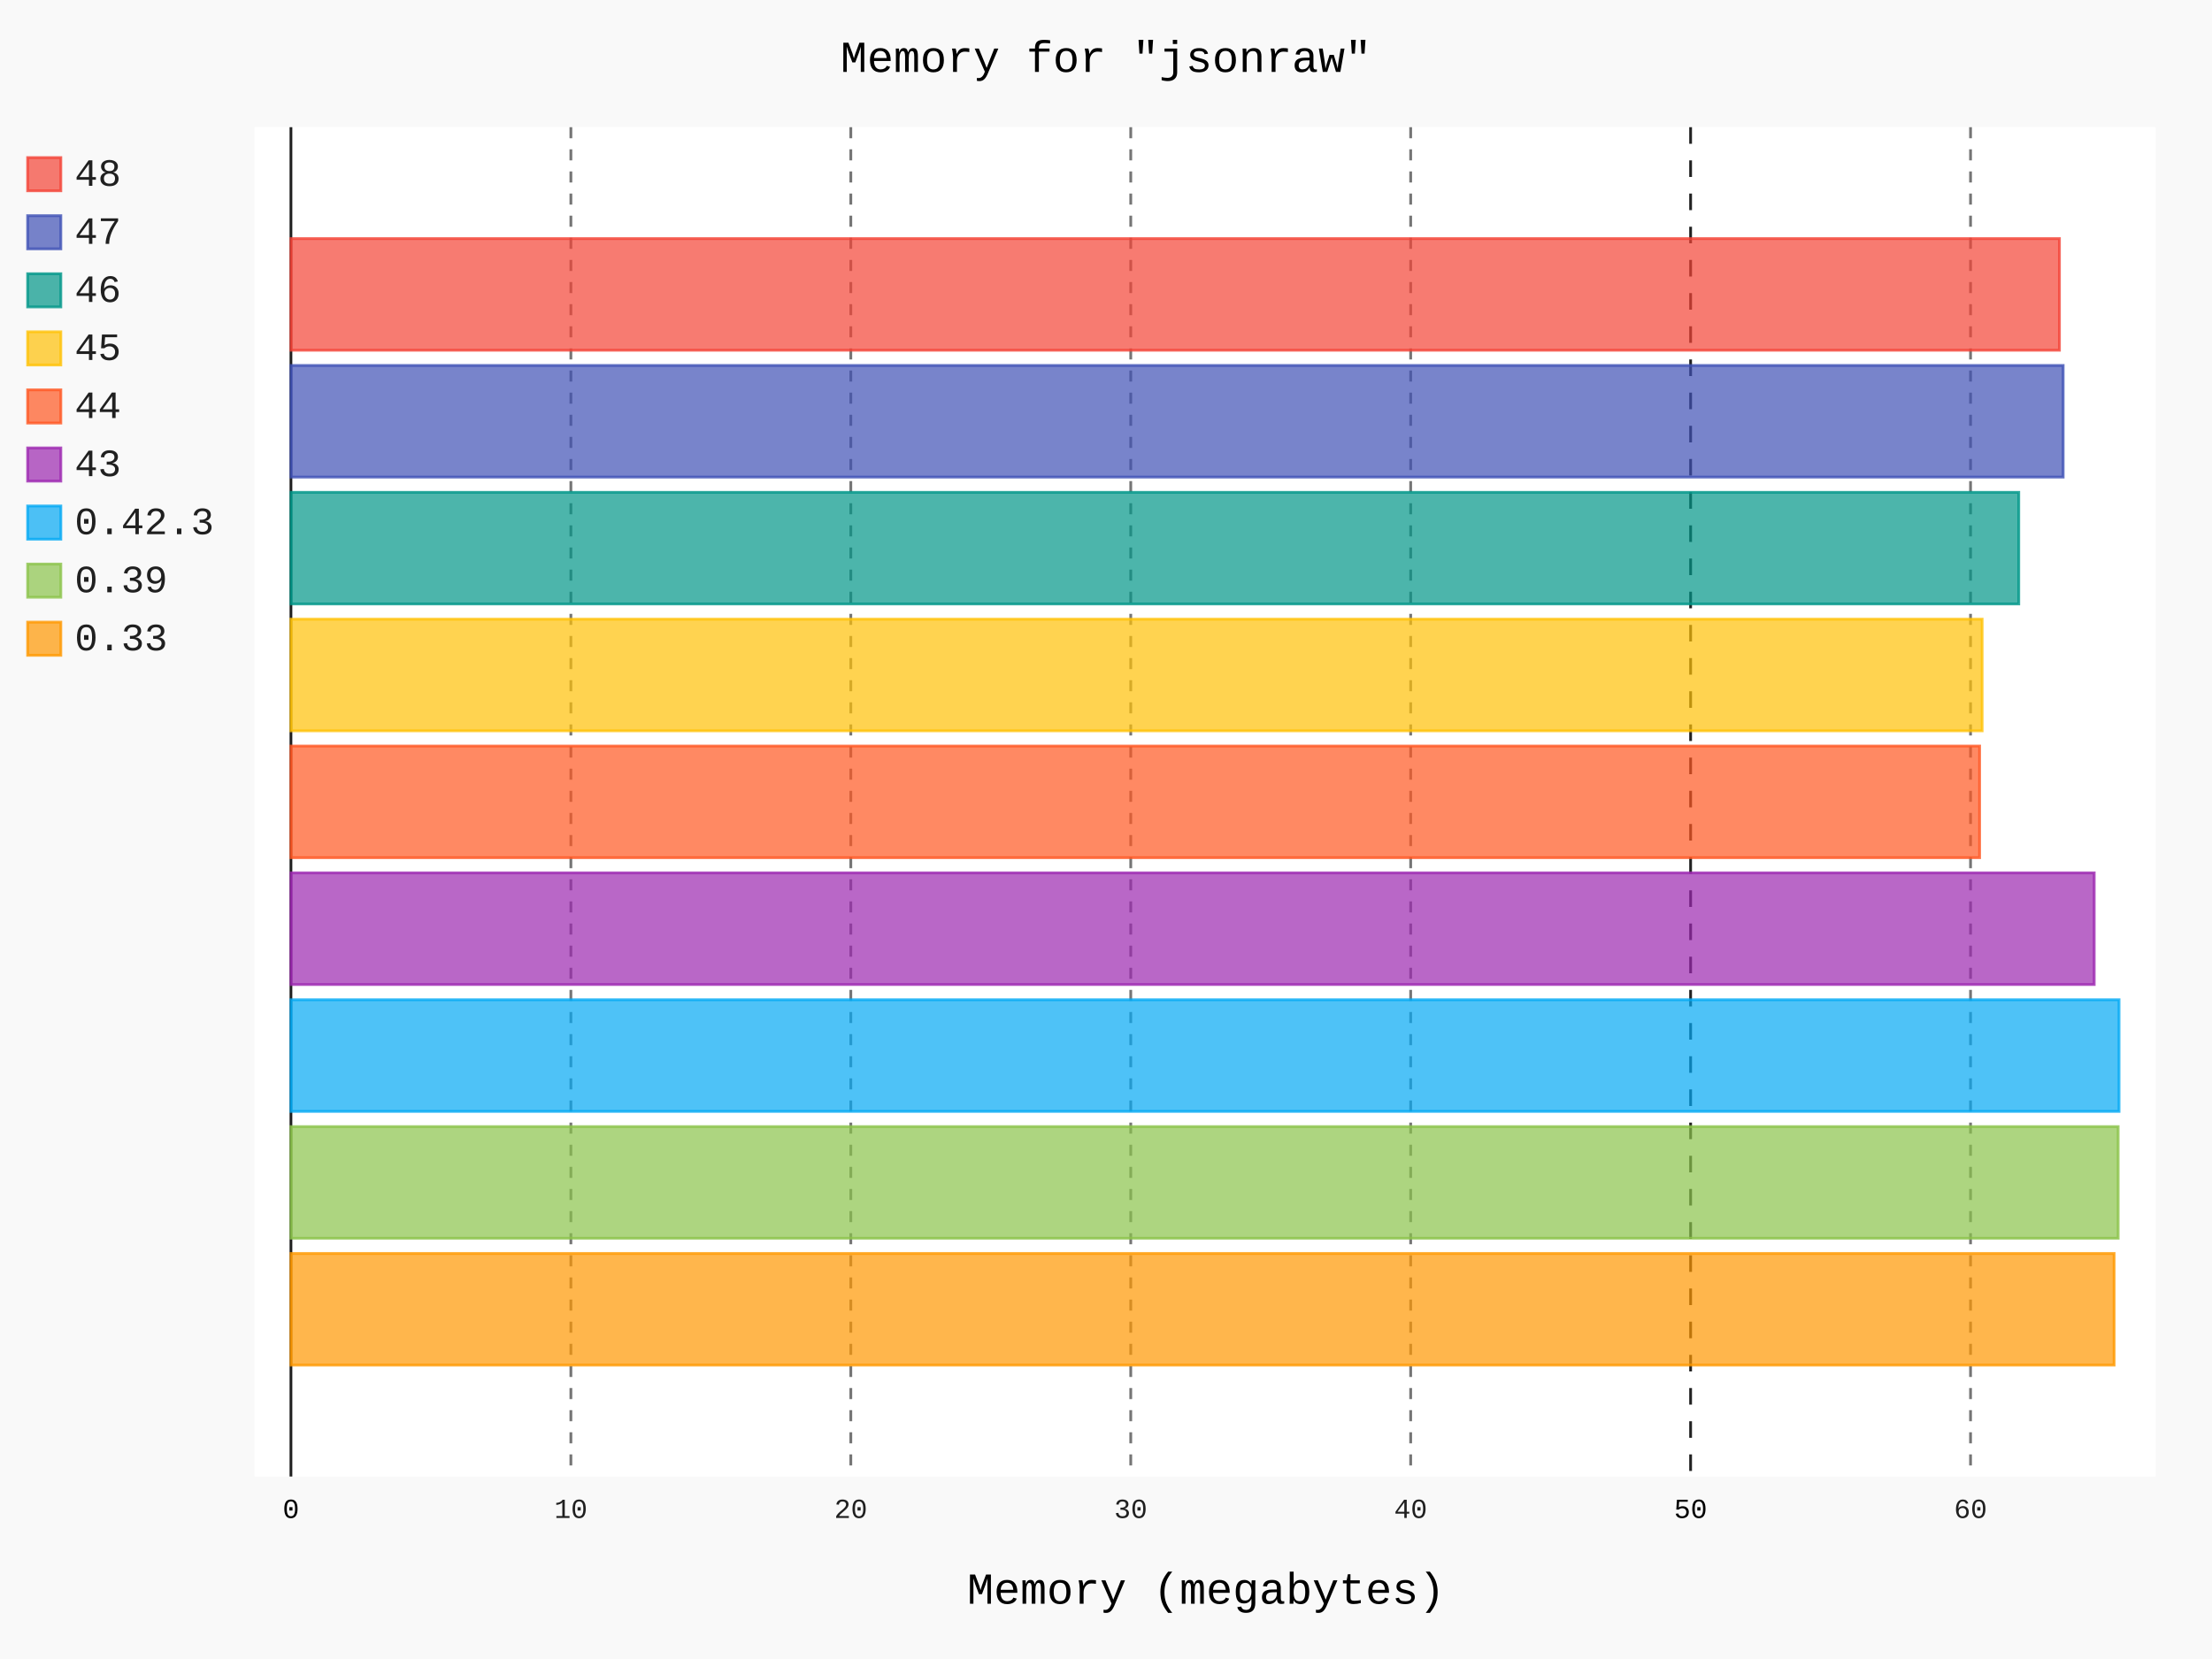
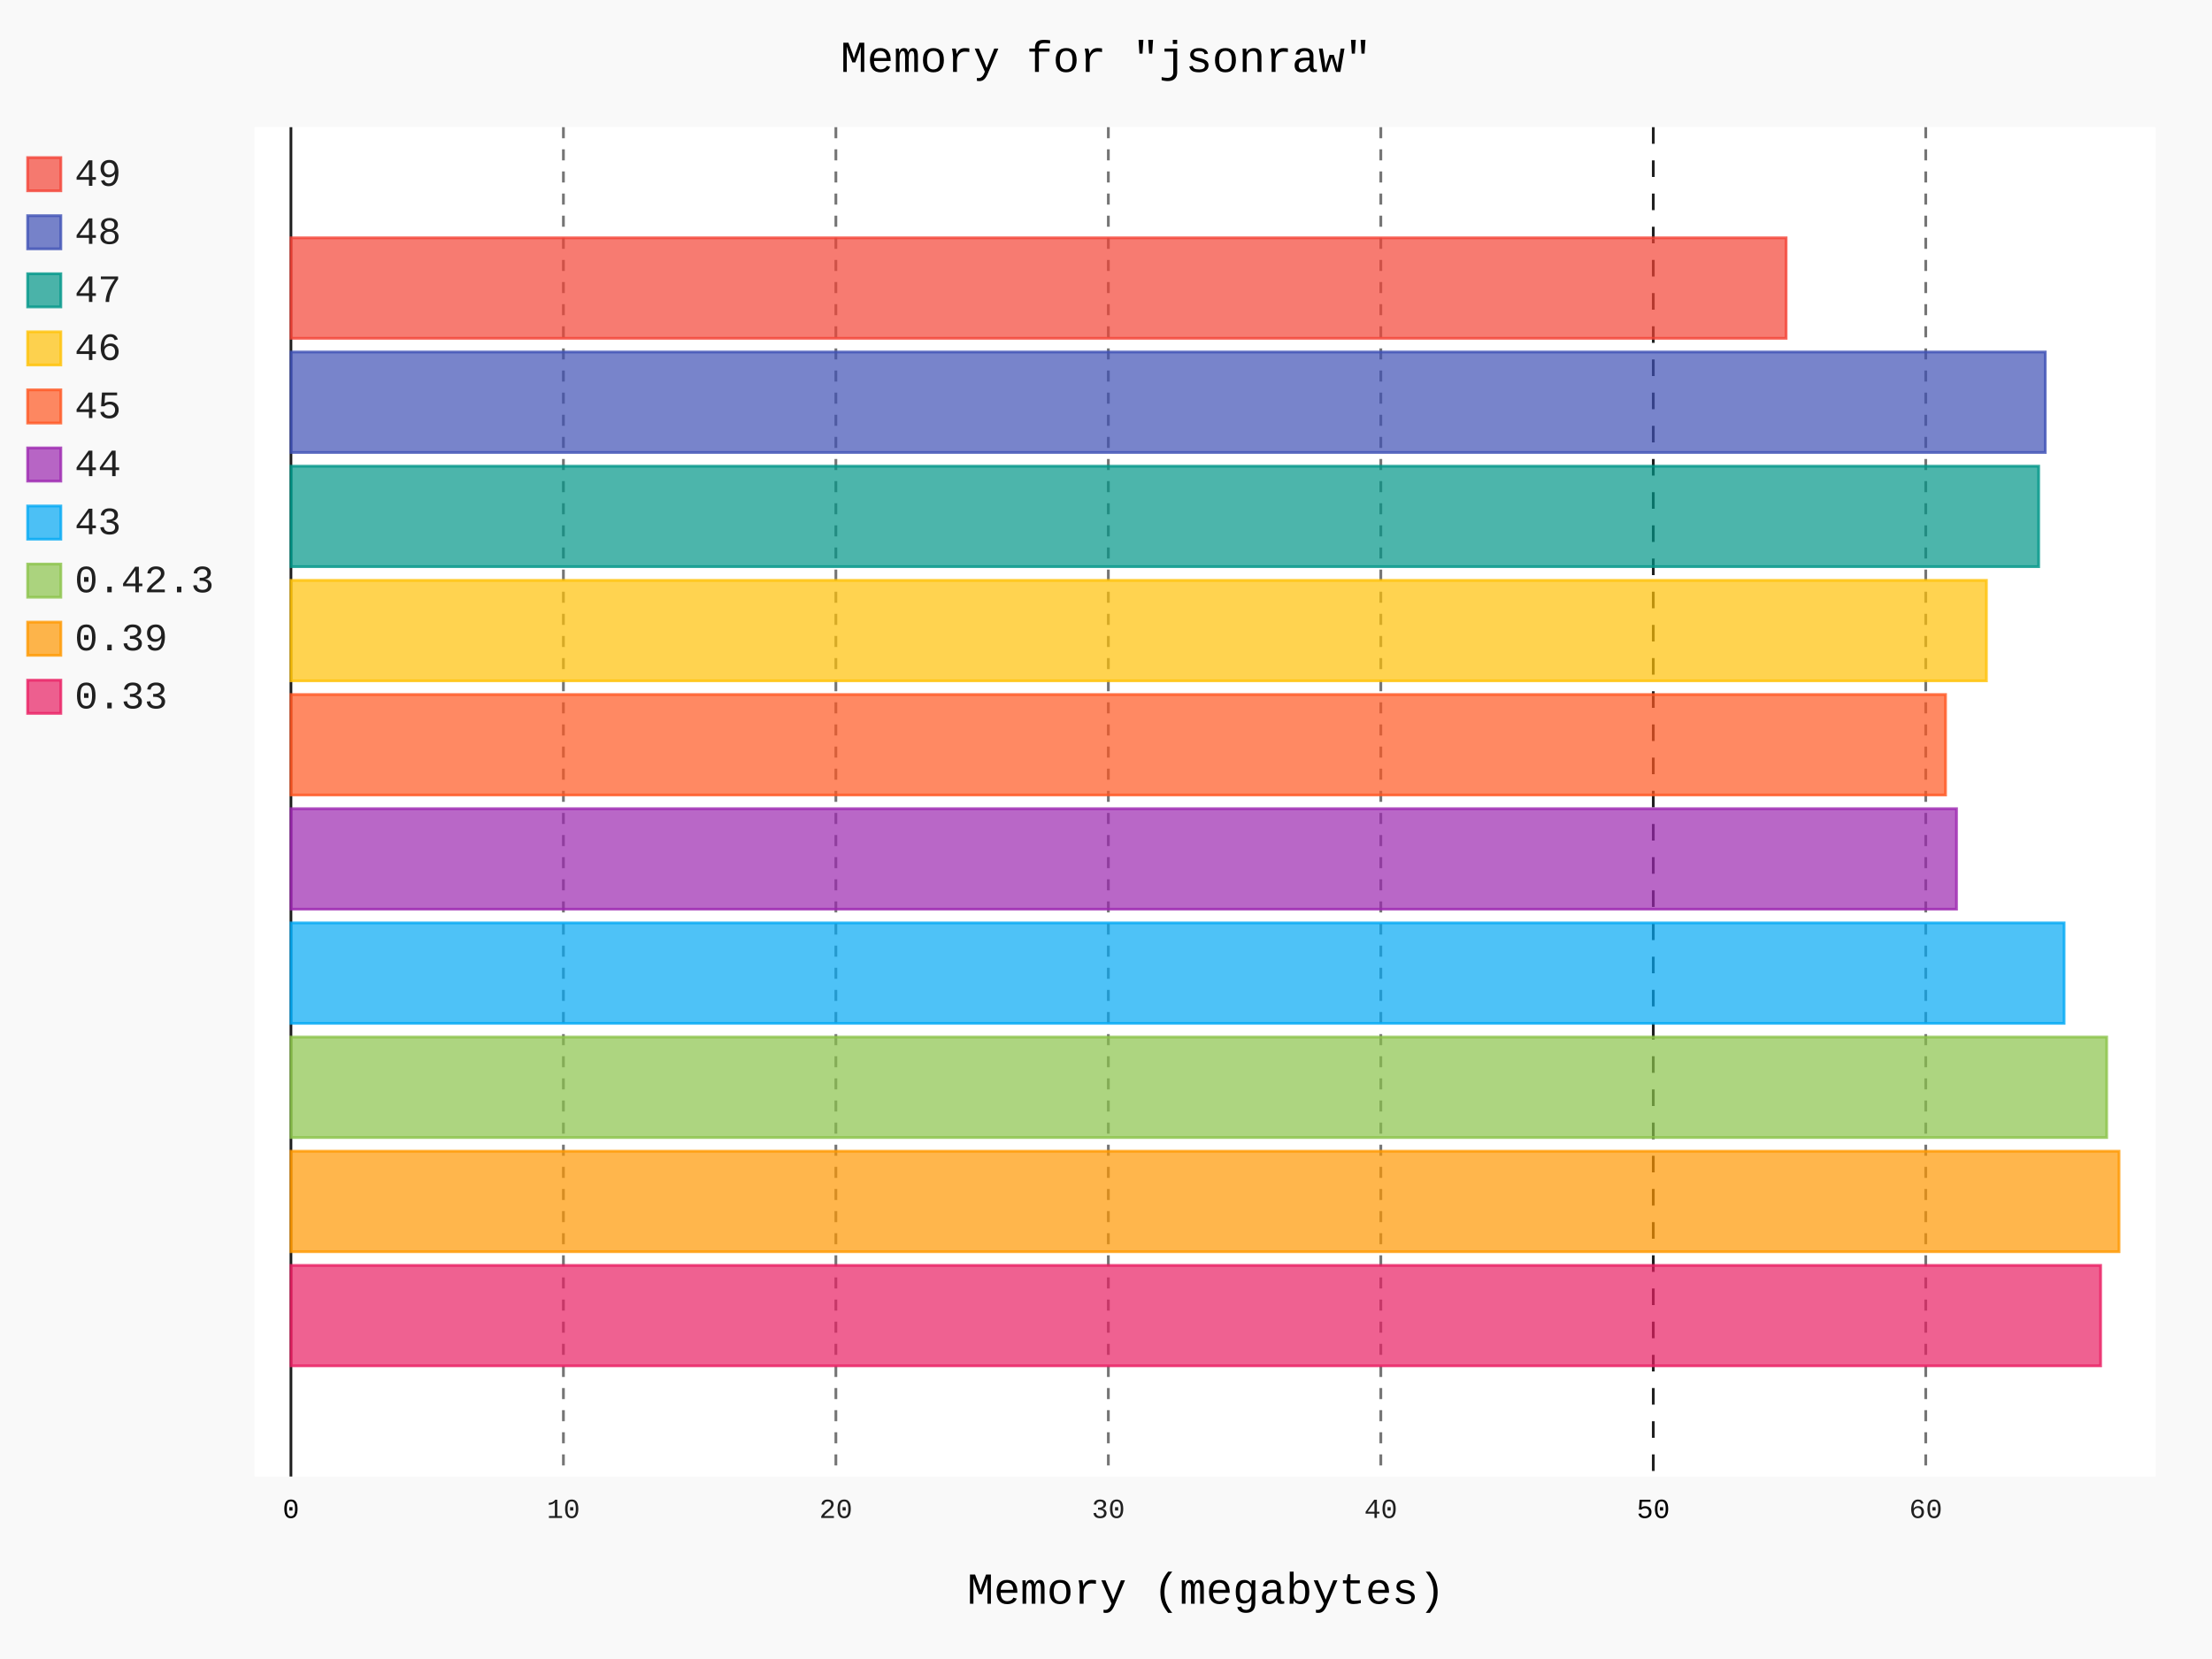
- <svg xmlns="http://www.w3.org/2000/svg" class="pygal-chart" id="chart-308f66bd-6dc2-449f-b0e6-4d61b3bca2fc" viewBox="0 0 800 600">
+ <svg xmlns="http://www.w3.org/2000/svg" class="pygal-chart" id="chart-5ce8912b-5de8-496c-b1d7-a5424e9b40b5" viewBox="0 0 800 600">
  <defs>
-     <style type="text/css">#chart-308f66bd-6dc2-449f-b0e6-4d61b3bca2fc{-webkit-user-select:none;-webkit-font-smoothing:antialiased;font-family:Consolas,"Liberation Mono",Menlo,Courier,monospace}#chart-308f66bd-6dc2-449f-b0e6-4d61b3bca2fc .title{font-family:Consolas,"Liberation Mono",Menlo,Courier,monospace;font-size:16px}#chart-308f66bd-6dc2-449f-b0e6-4d61b3bca2fc .legends .legend text{font-family:Consolas,"Liberation Mono",Menlo,Courier,monospace;font-size:14px}#chart-308f66bd-6dc2-449f-b0e6-4d61b3bca2fc .axis text{font-family:Consolas,"Liberation Mono",Menlo,Courier,monospace;font-size:10px}#chart-308f66bd-6dc2-449f-b0e6-4d61b3bca2fc .axis text.major{font-family:Consolas,"Liberation Mono",Menlo,Courier,monospace;font-size:10px}#chart-308f66bd-6dc2-449f-b0e6-4d61b3bca2fc .text-overlay text.value{font-family:Consolas,"Liberation Mono",Menlo,Courier,monospace;font-size:16px}#chart-308f66bd-6dc2-449f-b0e6-4d61b3bca2fc .text-overlay text.label{font-family:Consolas,"Liberation Mono",Menlo,Courier,monospace;font-size:10px}#chart-308f66bd-6dc2-449f-b0e6-4d61b3bca2fc .tooltip{font-family:Consolas,"Liberation Mono",Menlo,Courier,monospace;font-size:14px}#chart-308f66bd-6dc2-449f-b0e6-4d61b3bca2fc text.no_data{font-family:Consolas,"Liberation Mono",Menlo,Courier,monospace;font-size:64px}
- #chart-308f66bd-6dc2-449f-b0e6-4d61b3bca2fc{background-color:rgba(249,249,249,1)}#chart-308f66bd-6dc2-449f-b0e6-4d61b3bca2fc path,#chart-308f66bd-6dc2-449f-b0e6-4d61b3bca2fc line,#chart-308f66bd-6dc2-449f-b0e6-4d61b3bca2fc rect,#chart-308f66bd-6dc2-449f-b0e6-4d61b3bca2fc circle{-webkit-transition:150ms;-moz-transition:150ms;transition:150ms}#chart-308f66bd-6dc2-449f-b0e6-4d61b3bca2fc .graph &gt; .background{fill:rgba(249,249,249,1)}#chart-308f66bd-6dc2-449f-b0e6-4d61b3bca2fc .plot &gt; .background{fill:rgba(255,255,255,1)}#chart-308f66bd-6dc2-449f-b0e6-4d61b3bca2fc .graph{fill:rgba(0,0,0,.87)}#chart-308f66bd-6dc2-449f-b0e6-4d61b3bca2fc text.no_data{fill:rgba(0,0,0,1)}#chart-308f66bd-6dc2-449f-b0e6-4d61b3bca2fc .title{fill:rgba(0,0,0,1)}#chart-308f66bd-6dc2-449f-b0e6-4d61b3bca2fc .legends .legend text{fill:rgba(0,0,0,.87)}#chart-308f66bd-6dc2-449f-b0e6-4d61b3bca2fc .legends .legend:hover text{fill:rgba(0,0,0,1)}#chart-308f66bd-6dc2-449f-b0e6-4d61b3bca2fc .axis .line{stroke:rgba(0,0,0,1)}#chart-308f66bd-6dc2-449f-b0e6-4d61b3bca2fc .axis .guide.line{stroke:rgba(0,0,0,.54)}#chart-308f66bd-6dc2-449f-b0e6-4d61b3bca2fc .axis .major.line{stroke:rgba(0,0,0,.87)}#chart-308f66bd-6dc2-449f-b0e6-4d61b3bca2fc .axis text.major{fill:rgba(0,0,0,1)}#chart-308f66bd-6dc2-449f-b0e6-4d61b3bca2fc .axis.y .guides:hover .guide.line,#chart-308f66bd-6dc2-449f-b0e6-4d61b3bca2fc .line-graph .axis.x .guides:hover .guide.line,#chart-308f66bd-6dc2-449f-b0e6-4d61b3bca2fc .stackedline-graph .axis.x .guides:hover .guide.line,#chart-308f66bd-6dc2-449f-b0e6-4d61b3bca2fc .xy-graph .axis.x .guides:hover .guide.line{stroke:rgba(0,0,0,1)}#chart-308f66bd-6dc2-449f-b0e6-4d61b3bca2fc .axis .guides:hover text{fill:rgba(0,0,0,1)}#chart-308f66bd-6dc2-449f-b0e6-4d61b3bca2fc .reactive{fill-opacity:.7;stroke-opacity:.8}#chart-308f66bd-6dc2-449f-b0e6-4d61b3bca2fc .ci{stroke:rgba(0,0,0,.87)}#chart-308f66bd-6dc2-449f-b0e6-4d61b3bca2fc .reactive.active,#chart-308f66bd-6dc2-449f-b0e6-4d61b3bca2fc .active .reactive{fill-opacity:.8;stroke-opacity:.9;stroke-width:4}#chart-308f66bd-6dc2-449f-b0e6-4d61b3bca2fc .ci .reactive.active{stroke-width:1.5}#chart-308f66bd-6dc2-449f-b0e6-4d61b3bca2fc .series text{fill:rgba(0,0,0,1)}#chart-308f66bd-6dc2-449f-b0e6-4d61b3bca2fc .tooltip rect{fill:rgba(255,255,255,1);stroke:rgba(0,0,0,1);-webkit-transition:opacity 150ms;-moz-transition:opacity 150ms;transition:opacity 150ms}#chart-308f66bd-6dc2-449f-b0e6-4d61b3bca2fc .tooltip .label{fill:rgba(0,0,0,.87)}#chart-308f66bd-6dc2-449f-b0e6-4d61b3bca2fc .tooltip .label{fill:rgba(0,0,0,.87)}#chart-308f66bd-6dc2-449f-b0e6-4d61b3bca2fc .tooltip .legend{font-size:.8em;fill:rgba(0,0,0,.54)}#chart-308f66bd-6dc2-449f-b0e6-4d61b3bca2fc .tooltip .x_label{font-size:.6em;fill:rgba(0,0,0,1)}#chart-308f66bd-6dc2-449f-b0e6-4d61b3bca2fc .tooltip .xlink{font-size:.5em;text-decoration:underline}#chart-308f66bd-6dc2-449f-b0e6-4d61b3bca2fc .tooltip .value{font-size:1.5em}#chart-308f66bd-6dc2-449f-b0e6-4d61b3bca2fc .bound{font-size:.5em}#chart-308f66bd-6dc2-449f-b0e6-4d61b3bca2fc .max-value{font-size:.75em;fill:rgba(0,0,0,.54)}#chart-308f66bd-6dc2-449f-b0e6-4d61b3bca2fc .map-element{fill:rgba(255,255,255,1);stroke:rgba(0,0,0,.54) !important}#chart-308f66bd-6dc2-449f-b0e6-4d61b3bca2fc .map-element .reactive{fill-opacity:inherit;stroke-opacity:inherit}#chart-308f66bd-6dc2-449f-b0e6-4d61b3bca2fc .color-0,#chart-308f66bd-6dc2-449f-b0e6-4d61b3bca2fc .color-0 a:visited{stroke:#F44336;fill:#F44336}#chart-308f66bd-6dc2-449f-b0e6-4d61b3bca2fc .color-1,#chart-308f66bd-6dc2-449f-b0e6-4d61b3bca2fc .color-1 a:visited{stroke:#3F51B5;fill:#3F51B5}#chart-308f66bd-6dc2-449f-b0e6-4d61b3bca2fc .color-2,#chart-308f66bd-6dc2-449f-b0e6-4d61b3bca2fc .color-2 a:visited{stroke:#009688;fill:#009688}#chart-308f66bd-6dc2-449f-b0e6-4d61b3bca2fc .color-3,#chart-308f66bd-6dc2-449f-b0e6-4d61b3bca2fc .color-3 a:visited{stroke:#FFC107;fill:#FFC107}#chart-308f66bd-6dc2-449f-b0e6-4d61b3bca2fc .color-4,#chart-308f66bd-6dc2-449f-b0e6-4d61b3bca2fc .color-4 a:visited{stroke:#FF5722;fill:#FF5722}#chart-308f66bd-6dc2-449f-b0e6-4d61b3bca2fc .color-5,#chart-308f66bd-6dc2-449f-b0e6-4d61b3bca2fc .color-5 a:visited{stroke:#9C27B0;fill:#9C27B0}#chart-308f66bd-6dc2-449f-b0e6-4d61b3bca2fc .color-6,#chart-308f66bd-6dc2-449f-b0e6-4d61b3bca2fc .color-6 a:visited{stroke:#03A9F4;fill:#03A9F4}#chart-308f66bd-6dc2-449f-b0e6-4d61b3bca2fc .color-7,#chart-308f66bd-6dc2-449f-b0e6-4d61b3bca2fc .color-7 a:visited{stroke:#8BC34A;fill:#8BC34A}#chart-308f66bd-6dc2-449f-b0e6-4d61b3bca2fc .color-8,#chart-308f66bd-6dc2-449f-b0e6-4d61b3bca2fc .color-8 a:visited{stroke:#FF9800;fill:#FF9800}#chart-308f66bd-6dc2-449f-b0e6-4d61b3bca2fc .text-overlay .color-0 text{fill:black}#chart-308f66bd-6dc2-449f-b0e6-4d61b3bca2fc .text-overlay .color-1 text{fill:black}#chart-308f66bd-6dc2-449f-b0e6-4d61b3bca2fc .text-overlay .color-2 text{fill:black}#chart-308f66bd-6dc2-449f-b0e6-4d61b3bca2fc .text-overlay .color-3 text{fill:black}#chart-308f66bd-6dc2-449f-b0e6-4d61b3bca2fc .text-overlay .color-4 text{fill:black}#chart-308f66bd-6dc2-449f-b0e6-4d61b3bca2fc .text-overlay .color-5 text{fill:black}#chart-308f66bd-6dc2-449f-b0e6-4d61b3bca2fc .text-overlay .color-6 text{fill:black}#chart-308f66bd-6dc2-449f-b0e6-4d61b3bca2fc .text-overlay .color-7 text{fill:black}#chart-308f66bd-6dc2-449f-b0e6-4d61b3bca2fc .text-overlay .color-8 text{fill:black}
- #chart-308f66bd-6dc2-449f-b0e6-4d61b3bca2fc text.no_data{text-anchor:middle}#chart-308f66bd-6dc2-449f-b0e6-4d61b3bca2fc .guide.line{fill:none}#chart-308f66bd-6dc2-449f-b0e6-4d61b3bca2fc .centered{text-anchor:middle}#chart-308f66bd-6dc2-449f-b0e6-4d61b3bca2fc .title{text-anchor:middle}#chart-308f66bd-6dc2-449f-b0e6-4d61b3bca2fc .legends .legend text{fill-opacity:1}#chart-308f66bd-6dc2-449f-b0e6-4d61b3bca2fc .axis.x text{text-anchor:middle}#chart-308f66bd-6dc2-449f-b0e6-4d61b3bca2fc .axis.x:not(.web) text[transform]{text-anchor:start}#chart-308f66bd-6dc2-449f-b0e6-4d61b3bca2fc .axis.x:not(.web) text[transform].backwards{text-anchor:end}#chart-308f66bd-6dc2-449f-b0e6-4d61b3bca2fc .axis.y text{text-anchor:end}#chart-308f66bd-6dc2-449f-b0e6-4d61b3bca2fc .axis.y text[transform].backwards{text-anchor:start}#chart-308f66bd-6dc2-449f-b0e6-4d61b3bca2fc .axis.y2 text{text-anchor:start}#chart-308f66bd-6dc2-449f-b0e6-4d61b3bca2fc .axis.y2 text[transform].backwards{text-anchor:end}#chart-308f66bd-6dc2-449f-b0e6-4d61b3bca2fc .axis .guide.line{stroke-dasharray:4,4}#chart-308f66bd-6dc2-449f-b0e6-4d61b3bca2fc .axis .major.guide.line{stroke-dasharray:6,6}#chart-308f66bd-6dc2-449f-b0e6-4d61b3bca2fc .horizontal .axis.y .guide.line,#chart-308f66bd-6dc2-449f-b0e6-4d61b3bca2fc .horizontal .axis.y2 .guide.line,#chart-308f66bd-6dc2-449f-b0e6-4d61b3bca2fc .vertical .axis.x .guide.line{opacity:0}#chart-308f66bd-6dc2-449f-b0e6-4d61b3bca2fc .horizontal .axis.always_show .guide.line,#chart-308f66bd-6dc2-449f-b0e6-4d61b3bca2fc .vertical .axis.always_show .guide.line{opacity:1 !important}#chart-308f66bd-6dc2-449f-b0e6-4d61b3bca2fc .axis.y .guides:hover .guide.line,#chart-308f66bd-6dc2-449f-b0e6-4d61b3bca2fc .axis.y2 .guides:hover .guide.line,#chart-308f66bd-6dc2-449f-b0e6-4d61b3bca2fc .axis.x .guides:hover .guide.line{opacity:1}#chart-308f66bd-6dc2-449f-b0e6-4d61b3bca2fc .axis .guides:hover text{opacity:1}#chart-308f66bd-6dc2-449f-b0e6-4d61b3bca2fc .nofill{fill:none}#chart-308f66bd-6dc2-449f-b0e6-4d61b3bca2fc .subtle-fill{fill-opacity:.2}#chart-308f66bd-6dc2-449f-b0e6-4d61b3bca2fc .dot{stroke-width:1px;fill-opacity:1}#chart-308f66bd-6dc2-449f-b0e6-4d61b3bca2fc .dot.active{stroke-width:5px}#chart-308f66bd-6dc2-449f-b0e6-4d61b3bca2fc .dot.negative{fill:transparent}#chart-308f66bd-6dc2-449f-b0e6-4d61b3bca2fc text,#chart-308f66bd-6dc2-449f-b0e6-4d61b3bca2fc tspan{stroke:none !important}#chart-308f66bd-6dc2-449f-b0e6-4d61b3bca2fc .series text.active{opacity:1}#chart-308f66bd-6dc2-449f-b0e6-4d61b3bca2fc .tooltip rect{fill-opacity:.95;stroke-width:.5}#chart-308f66bd-6dc2-449f-b0e6-4d61b3bca2fc .tooltip text{fill-opacity:1}#chart-308f66bd-6dc2-449f-b0e6-4d61b3bca2fc .showable{visibility:hidden}#chart-308f66bd-6dc2-449f-b0e6-4d61b3bca2fc .showable.shown{visibility:visible}#chart-308f66bd-6dc2-449f-b0e6-4d61b3bca2fc .gauge-background{fill:rgba(229,229,229,1);stroke:none}#chart-308f66bd-6dc2-449f-b0e6-4d61b3bca2fc .bg-lines{stroke:rgba(249,249,249,1);stroke-width:2px}</style>
+     <style type="text/css">#chart-5ce8912b-5de8-496c-b1d7-a5424e9b40b5{-webkit-user-select:none;-webkit-font-smoothing:antialiased;font-family:Consolas,"Liberation Mono",Menlo,Courier,monospace}#chart-5ce8912b-5de8-496c-b1d7-a5424e9b40b5 .title{font-family:Consolas,"Liberation Mono",Menlo,Courier,monospace;font-size:16px}#chart-5ce8912b-5de8-496c-b1d7-a5424e9b40b5 .legends .legend text{font-family:Consolas,"Liberation Mono",Menlo,Courier,monospace;font-size:14px}#chart-5ce8912b-5de8-496c-b1d7-a5424e9b40b5 .axis text{font-family:Consolas,"Liberation Mono",Menlo,Courier,monospace;font-size:10px}#chart-5ce8912b-5de8-496c-b1d7-a5424e9b40b5 .axis text.major{font-family:Consolas,"Liberation Mono",Menlo,Courier,monospace;font-size:10px}#chart-5ce8912b-5de8-496c-b1d7-a5424e9b40b5 .text-overlay text.value{font-family:Consolas,"Liberation Mono",Menlo,Courier,monospace;font-size:16px}#chart-5ce8912b-5de8-496c-b1d7-a5424e9b40b5 .text-overlay text.label{font-family:Consolas,"Liberation Mono",Menlo,Courier,monospace;font-size:10px}#chart-5ce8912b-5de8-496c-b1d7-a5424e9b40b5 .tooltip{font-family:Consolas,"Liberation Mono",Menlo,Courier,monospace;font-size:14px}#chart-5ce8912b-5de8-496c-b1d7-a5424e9b40b5 text.no_data{font-family:Consolas,"Liberation Mono",Menlo,Courier,monospace;font-size:64px}
+ #chart-5ce8912b-5de8-496c-b1d7-a5424e9b40b5{background-color:rgba(249,249,249,1)}#chart-5ce8912b-5de8-496c-b1d7-a5424e9b40b5 path,#chart-5ce8912b-5de8-496c-b1d7-a5424e9b40b5 line,#chart-5ce8912b-5de8-496c-b1d7-a5424e9b40b5 rect,#chart-5ce8912b-5de8-496c-b1d7-a5424e9b40b5 circle{-webkit-transition:150ms;-moz-transition:150ms;transition:150ms}#chart-5ce8912b-5de8-496c-b1d7-a5424e9b40b5 .graph &gt; .background{fill:rgba(249,249,249,1)}#chart-5ce8912b-5de8-496c-b1d7-a5424e9b40b5 .plot &gt; .background{fill:rgba(255,255,255,1)}#chart-5ce8912b-5de8-496c-b1d7-a5424e9b40b5 .graph{fill:rgba(0,0,0,.87)}#chart-5ce8912b-5de8-496c-b1d7-a5424e9b40b5 text.no_data{fill:rgba(0,0,0,1)}#chart-5ce8912b-5de8-496c-b1d7-a5424e9b40b5 .title{fill:rgba(0,0,0,1)}#chart-5ce8912b-5de8-496c-b1d7-a5424e9b40b5 .legends .legend text{fill:rgba(0,0,0,.87)}#chart-5ce8912b-5de8-496c-b1d7-a5424e9b40b5 .legends .legend:hover text{fill:rgba(0,0,0,1)}#chart-5ce8912b-5de8-496c-b1d7-a5424e9b40b5 .axis .line{stroke:rgba(0,0,0,1)}#chart-5ce8912b-5de8-496c-b1d7-a5424e9b40b5 .axis .guide.line{stroke:rgba(0,0,0,.54)}#chart-5ce8912b-5de8-496c-b1d7-a5424e9b40b5 .axis .major.line{stroke:rgba(0,0,0,.87)}#chart-5ce8912b-5de8-496c-b1d7-a5424e9b40b5 .axis text.major{fill:rgba(0,0,0,1)}#chart-5ce8912b-5de8-496c-b1d7-a5424e9b40b5 .axis.y .guides:hover .guide.line,#chart-5ce8912b-5de8-496c-b1d7-a5424e9b40b5 .line-graph .axis.x .guides:hover .guide.line,#chart-5ce8912b-5de8-496c-b1d7-a5424e9b40b5 .stackedline-graph .axis.x .guides:hover .guide.line,#chart-5ce8912b-5de8-496c-b1d7-a5424e9b40b5 .xy-graph .axis.x .guides:hover .guide.line{stroke:rgba(0,0,0,1)}#chart-5ce8912b-5de8-496c-b1d7-a5424e9b40b5 .axis .guides:hover text{fill:rgba(0,0,0,1)}#chart-5ce8912b-5de8-496c-b1d7-a5424e9b40b5 .reactive{fill-opacity:.7;stroke-opacity:.8}#chart-5ce8912b-5de8-496c-b1d7-a5424e9b40b5 .ci{stroke:rgba(0,0,0,.87)}#chart-5ce8912b-5de8-496c-b1d7-a5424e9b40b5 .reactive.active,#chart-5ce8912b-5de8-496c-b1d7-a5424e9b40b5 .active .reactive{fill-opacity:.8;stroke-opacity:.9;stroke-width:4}#chart-5ce8912b-5de8-496c-b1d7-a5424e9b40b5 .ci .reactive.active{stroke-width:1.5}#chart-5ce8912b-5de8-496c-b1d7-a5424e9b40b5 .series text{fill:rgba(0,0,0,1)}#chart-5ce8912b-5de8-496c-b1d7-a5424e9b40b5 .tooltip rect{fill:rgba(255,255,255,1);stroke:rgba(0,0,0,1);-webkit-transition:opacity 150ms;-moz-transition:opacity 150ms;transition:opacity 150ms}#chart-5ce8912b-5de8-496c-b1d7-a5424e9b40b5 .tooltip .label{fill:rgba(0,0,0,.87)}#chart-5ce8912b-5de8-496c-b1d7-a5424e9b40b5 .tooltip .label{fill:rgba(0,0,0,.87)}#chart-5ce8912b-5de8-496c-b1d7-a5424e9b40b5 .tooltip .legend{font-size:.8em;fill:rgba(0,0,0,.54)}#chart-5ce8912b-5de8-496c-b1d7-a5424e9b40b5 .tooltip .x_label{font-size:.6em;fill:rgba(0,0,0,1)}#chart-5ce8912b-5de8-496c-b1d7-a5424e9b40b5 .tooltip .xlink{font-size:.5em;text-decoration:underline}#chart-5ce8912b-5de8-496c-b1d7-a5424e9b40b5 .tooltip .value{font-size:1.5em}#chart-5ce8912b-5de8-496c-b1d7-a5424e9b40b5 .bound{font-size:.5em}#chart-5ce8912b-5de8-496c-b1d7-a5424e9b40b5 .max-value{font-size:.75em;fill:rgba(0,0,0,.54)}#chart-5ce8912b-5de8-496c-b1d7-a5424e9b40b5 .map-element{fill:rgba(255,255,255,1);stroke:rgba(0,0,0,.54) !important}#chart-5ce8912b-5de8-496c-b1d7-a5424e9b40b5 .map-element .reactive{fill-opacity:inherit;stroke-opacity:inherit}#chart-5ce8912b-5de8-496c-b1d7-a5424e9b40b5 .color-0,#chart-5ce8912b-5de8-496c-b1d7-a5424e9b40b5 .color-0 a:visited{stroke:#F44336;fill:#F44336}#chart-5ce8912b-5de8-496c-b1d7-a5424e9b40b5 .color-1,#chart-5ce8912b-5de8-496c-b1d7-a5424e9b40b5 .color-1 a:visited{stroke:#3F51B5;fill:#3F51B5}#chart-5ce8912b-5de8-496c-b1d7-a5424e9b40b5 .color-2,#chart-5ce8912b-5de8-496c-b1d7-a5424e9b40b5 .color-2 a:visited{stroke:#009688;fill:#009688}#chart-5ce8912b-5de8-496c-b1d7-a5424e9b40b5 .color-3,#chart-5ce8912b-5de8-496c-b1d7-a5424e9b40b5 .color-3 a:visited{stroke:#FFC107;fill:#FFC107}#chart-5ce8912b-5de8-496c-b1d7-a5424e9b40b5 .color-4,#chart-5ce8912b-5de8-496c-b1d7-a5424e9b40b5 .color-4 a:visited{stroke:#FF5722;fill:#FF5722}#chart-5ce8912b-5de8-496c-b1d7-a5424e9b40b5 .color-5,#chart-5ce8912b-5de8-496c-b1d7-a5424e9b40b5 .color-5 a:visited{stroke:#9C27B0;fill:#9C27B0}#chart-5ce8912b-5de8-496c-b1d7-a5424e9b40b5 .color-6,#chart-5ce8912b-5de8-496c-b1d7-a5424e9b40b5 .color-6 a:visited{stroke:#03A9F4;fill:#03A9F4}#chart-5ce8912b-5de8-496c-b1d7-a5424e9b40b5 .color-7,#chart-5ce8912b-5de8-496c-b1d7-a5424e9b40b5 .color-7 a:visited{stroke:#8BC34A;fill:#8BC34A}#chart-5ce8912b-5de8-496c-b1d7-a5424e9b40b5 .color-8,#chart-5ce8912b-5de8-496c-b1d7-a5424e9b40b5 .color-8 a:visited{stroke:#FF9800;fill:#FF9800}#chart-5ce8912b-5de8-496c-b1d7-a5424e9b40b5 .color-9,#chart-5ce8912b-5de8-496c-b1d7-a5424e9b40b5 .color-9 a:visited{stroke:#E91E63;fill:#E91E63}#chart-5ce8912b-5de8-496c-b1d7-a5424e9b40b5 .text-overlay .color-0 text{fill:black}#chart-5ce8912b-5de8-496c-b1d7-a5424e9b40b5 .text-overlay .color-1 text{fill:black}#chart-5ce8912b-5de8-496c-b1d7-a5424e9b40b5 .text-overlay .color-2 text{fill:black}#chart-5ce8912b-5de8-496c-b1d7-a5424e9b40b5 .text-overlay .color-3 text{fill:black}#chart-5ce8912b-5de8-496c-b1d7-a5424e9b40b5 .text-overlay .color-4 text{fill:black}#chart-5ce8912b-5de8-496c-b1d7-a5424e9b40b5 .text-overlay .color-5 text{fill:black}#chart-5ce8912b-5de8-496c-b1d7-a5424e9b40b5 .text-overlay .color-6 text{fill:black}#chart-5ce8912b-5de8-496c-b1d7-a5424e9b40b5 .text-overlay .color-7 text{fill:black}#chart-5ce8912b-5de8-496c-b1d7-a5424e9b40b5 .text-overlay .color-8 text{fill:black}#chart-5ce8912b-5de8-496c-b1d7-a5424e9b40b5 .text-overlay .color-9 text{fill:black}
+ #chart-5ce8912b-5de8-496c-b1d7-a5424e9b40b5 text.no_data{text-anchor:middle}#chart-5ce8912b-5de8-496c-b1d7-a5424e9b40b5 .guide.line{fill:none}#chart-5ce8912b-5de8-496c-b1d7-a5424e9b40b5 .centered{text-anchor:middle}#chart-5ce8912b-5de8-496c-b1d7-a5424e9b40b5 .title{text-anchor:middle}#chart-5ce8912b-5de8-496c-b1d7-a5424e9b40b5 .legends .legend text{fill-opacity:1}#chart-5ce8912b-5de8-496c-b1d7-a5424e9b40b5 .axis.x text{text-anchor:middle}#chart-5ce8912b-5de8-496c-b1d7-a5424e9b40b5 .axis.x:not(.web) text[transform]{text-anchor:start}#chart-5ce8912b-5de8-496c-b1d7-a5424e9b40b5 .axis.x:not(.web) text[transform].backwards{text-anchor:end}#chart-5ce8912b-5de8-496c-b1d7-a5424e9b40b5 .axis.y text{text-anchor:end}#chart-5ce8912b-5de8-496c-b1d7-a5424e9b40b5 .axis.y text[transform].backwards{text-anchor:start}#chart-5ce8912b-5de8-496c-b1d7-a5424e9b40b5 .axis.y2 text{text-anchor:start}#chart-5ce8912b-5de8-496c-b1d7-a5424e9b40b5 .axis.y2 text[transform].backwards{text-anchor:end}#chart-5ce8912b-5de8-496c-b1d7-a5424e9b40b5 .axis .guide.line{stroke-dasharray:4,4}#chart-5ce8912b-5de8-496c-b1d7-a5424e9b40b5 .axis .major.guide.line{stroke-dasharray:6,6}#chart-5ce8912b-5de8-496c-b1d7-a5424e9b40b5 .horizontal .axis.y .guide.line,#chart-5ce8912b-5de8-496c-b1d7-a5424e9b40b5 .horizontal .axis.y2 .guide.line,#chart-5ce8912b-5de8-496c-b1d7-a5424e9b40b5 .vertical .axis.x .guide.line{opacity:0}#chart-5ce8912b-5de8-496c-b1d7-a5424e9b40b5 .horizontal .axis.always_show .guide.line,#chart-5ce8912b-5de8-496c-b1d7-a5424e9b40b5 .vertical .axis.always_show .guide.line{opacity:1 !important}#chart-5ce8912b-5de8-496c-b1d7-a5424e9b40b5 .axis.y .guides:hover .guide.line,#chart-5ce8912b-5de8-496c-b1d7-a5424e9b40b5 .axis.y2 .guides:hover .guide.line,#chart-5ce8912b-5de8-496c-b1d7-a5424e9b40b5 .axis.x .guides:hover .guide.line{opacity:1}#chart-5ce8912b-5de8-496c-b1d7-a5424e9b40b5 .axis .guides:hover text{opacity:1}#chart-5ce8912b-5de8-496c-b1d7-a5424e9b40b5 .nofill{fill:none}#chart-5ce8912b-5de8-496c-b1d7-a5424e9b40b5 .subtle-fill{fill-opacity:.2}#chart-5ce8912b-5de8-496c-b1d7-a5424e9b40b5 .dot{stroke-width:1px;fill-opacity:1}#chart-5ce8912b-5de8-496c-b1d7-a5424e9b40b5 .dot.active{stroke-width:5px}#chart-5ce8912b-5de8-496c-b1d7-a5424e9b40b5 .dot.negative{fill:transparent}#chart-5ce8912b-5de8-496c-b1d7-a5424e9b40b5 text,#chart-5ce8912b-5de8-496c-b1d7-a5424e9b40b5 tspan{stroke:none !important}#chart-5ce8912b-5de8-496c-b1d7-a5424e9b40b5 .series text.active{opacity:1}#chart-5ce8912b-5de8-496c-b1d7-a5424e9b40b5 .tooltip rect{fill-opacity:.95;stroke-width:.5}#chart-5ce8912b-5de8-496c-b1d7-a5424e9b40b5 .tooltip text{fill-opacity:1}#chart-5ce8912b-5de8-496c-b1d7-a5424e9b40b5 .showable{visibility:hidden}#chart-5ce8912b-5de8-496c-b1d7-a5424e9b40b5 .showable.shown{visibility:visible}#chart-5ce8912b-5de8-496c-b1d7-a5424e9b40b5 .gauge-background{fill:rgba(229,229,229,1);stroke:none}#chart-5ce8912b-5de8-496c-b1d7-a5424e9b40b5 .bg-lines{stroke:rgba(249,249,249,1);stroke-width:2px}</style>
  </defs>
  <g class="graph horizontalbar-graph horizontal">
    <rect class="background" height="600" width="800" x="0" y="0" />
    <g class="plot" transform="translate(92, 46)">
      <rect class="background" height="488" width="687.6" x="0" y="0" />
      <g class="axis x always_show">
        <g class="guides">
          <path class="axis major line" d="M13.223 0 v488" />
          <text class="major" x="13.223" y="503.0">0</text>
        </g>
        <g class="guides">
-           <path class="guide line" d="M114.464 0 v488" />
-           <text class="" x="114.464" y="503.0">10</text>
+           <path class="guide line" d="M111.765 0 v488" />
+           <text class="" x="111.765" y="503.0">10</text>
        </g>
        <g class="guides">
-           <path class="guide line" d="M215.706 0 v488" />
-           <text class="" x="215.706" y="503.0">20</text>
+           <path class="guide line" d="M210.307 0 v488" />
+           <text class="" x="210.307" y="503.0">20</text>
        </g>
        <g class="guides">
-           <path class="guide line" d="M316.947 0 v488" />
-           <text class="" x="316.947" y="503.0">30</text>
+           <path class="guide line" d="M308.848 0 v488" />
+           <text class="" x="308.848" y="503.0">30</text>
        </g>
        <g class="guides">
-           <path class="guide line" d="M418.189 0 v488" />
-           <text class="" x="418.189" y="503.0">40</text>
+           <path class="guide line" d="M407.39 0 v488" />
+           <text class="" x="407.39" y="503.0">40</text>
        </g>
        <g class="guides">
-           <path class="major guide line" d="M519.43 0 v488" />
-           <text class="major" x="519.43" y="503.0">50</text>
+           <path class="major guide line" d="M505.932 0 v488" />
+           <text class="major" x="505.932" y="503.0">50</text>
        </g>
        <g class="guides">
-           <path class="guide line" d="M620.672 0 v488" />
-           <text class="" x="620.672" y="503.0">60</text>
+           <path class="guide line" d="M604.474 0 v488" />
+           <text class="" x="604.474" y="503.0">60</text>
+         </g>
+       </g>
+       <g class="series serie-9 color-9">
+         <g class="bars">
+           <g class="bar">
+             <rect class="rect reactive tooltip-trigger" height="36.337" rx="0" ry="0" width="654.495" x="13.223" y="411.647" />
+           </g>
        </g>
      </g>
      <g class="series serie-8 color-8">
        <g class="bars">
          <g class="bar">
-             <rect class="rect reactive tooltip-trigger" height="40.375" rx="0" ry="0" width="659.374" x="13.223" y="407.334" />
+             <rect class="rect reactive tooltip-trigger" height="36.337" rx="0" ry="0" width="661.154" x="13.223" y="370.354" />
          </g>
        </g>
      </g>
      <g class="series serie-7 color-7">
        <g class="bars">
          <g class="bar">
-             <rect class="rect reactive tooltip-trigger" height="40.375" rx="0" ry="0" width="660.837" x="13.223" y="361.454" />
+             <rect class="rect reactive tooltip-trigger" height="36.337" rx="0" ry="0" width="656.689" x="13.223" y="329.062" />
          </g>
        </g>
      </g>
      <g class="series serie-6 color-6">
        <g class="bars">
          <g class="bar">
-             <rect class="rect reactive tooltip-trigger" height="40.375" rx="0" ry="0" width="661.154" x="13.223" y="315.573" />
+             <rect class="rect reactive tooltip-trigger" height="36.337" rx="0" ry="0" width="641.292" x="13.223" y="287.77" />
          </g>
        </g>
      </g>
      <g class="series serie-5 color-5">
        <g class="bars">
          <g class="bar">
-             <rect class="rect reactive tooltip-trigger" height="40.375" rx="0" ry="0" width="652.177" x="13.223" y="269.693" />
+             <rect class="rect reactive tooltip-trigger" height="36.337" rx="0" ry="0" width="602.375" x="13.223" y="246.478" />
          </g>
        </g>
      </g>
      <g class="series serie-4 color-4">
        <g class="bars">
          <g class="bar">
-             <rect class="rect reactive tooltip-trigger" height="40.375" rx="0" ry="0" width="610.731" x="13.223" y="223.813" />
+             <rect class="rect reactive tooltip-trigger" height="36.337" rx="0" ry="0" width="598.41" x="13.223" y="205.185" />
          </g>
        </g>
      </g>
      <g class="series serie-3 color-3">
        <g class="bars">
          <g class="bar">
-             <rect class="rect reactive tooltip-trigger" height="40.375" rx="0" ry="0" width="611.64" x="13.223" y="177.932" />
+             <rect class="rect reactive tooltip-trigger" height="36.337" rx="0" ry="0" width="613.192" x="13.223" y="163.893" />
          </g>
        </g>
      </g>
      <g class="series serie-2 color-2">
        <g class="bars">
          <g class="bar">
-             <rect class="rect reactive tooltip-trigger" height="40.375" rx="0" ry="0" width="624.889" x="13.223" y="132.052" />
+             <rect class="rect reactive tooltip-trigger" height="36.337" rx="0" ry="0" width="632.092" x="13.223" y="122.601" />
          </g>
        </g>
      </g>
      <g class="series serie-1 color-1">
        <g class="bars">
          <g class="bar">
-             <rect class="rect reactive tooltip-trigger" height="40.375" rx="0" ry="0" width="640.945" x="13.223" y="86.172" />
+             <rect class="rect reactive tooltip-trigger" height="36.337" rx="0" ry="0" width="634.478" x="13.223" y="81.308" />
          </g>
        </g>
      </g>
      <g class="series serie-0 color-0">
        <g class="bars">
          <g class="bar">
-             <rect class="rect reactive tooltip-trigger" height="40.375" rx="0" ry="0" width="639.6" x="13.223" y="40.291" />
+             <rect class="rect reactive tooltip-trigger" height="36.337" rx="0" ry="0" width="540.748" x="13.223" y="40.016" />
          </g>
        </g>
      </g>
    </g>
    <g class="titles">
      <text class="title plot_title" x="400.0" y="26">Memory for "jsonraw"</text>
      <text class="title" x="436.2" y="580">Memory (megabytes)</text>
    </g>
    <g class="plot overlay" transform="translate(92, 46)">
+       <g class="series serie-9 color-9" />
      <g class="series serie-8 color-8" />
      <g class="series serie-7 color-7" />
      <g class="series serie-6 color-6" />
      <g class="series serie-5 color-5" />
      <g class="series serie-4 color-4" />
      <g class="series serie-3 color-3" />
      <g class="series serie-2 color-2" />
      <g class="series serie-1 color-1" />
      <g class="series serie-0 color-0" />
    </g>
    <g class="plot text-overlay" transform="translate(92, 46)">
+       <g class="series serie-9 color-9" />
      <g class="series serie-8 color-8" />
      <g class="series serie-7 color-7" />
      <g class="series serie-6 color-6" />
      <g class="series serie-5 color-5" />
      <g class="series serie-4 color-4" />
      <g class="series serie-3 color-3" />
      <g class="series serie-2 color-2" />
      <g class="series serie-1 color-1" />
      <g class="series serie-0 color-0" />
    </g>
    <g class="plot tooltip-overlay" transform="translate(92, 46)">
      <g class="tooltip" style="opacity: 0" transform="translate(0 0)">
        <rect class="tooltip-box" height="0" rx="0" ry="0" width="0" />
        <g class="text" />
      </g>
    </g>
    <g class="legends" transform="translate(10, 56)">
      <g class="legend reactive activate-serie" id="activate-serie-0">
        <rect class="color-0 reactive" height="12" width="12" x="0.0" y="1.0" />
-         <text x="17.0" y="11.2">48</text>
+         <text x="17.0" y="11.2">49</text>
      </g>
      <g class="legend reactive activate-serie" id="activate-serie-1">
        <rect class="color-1 reactive" height="12" width="12" x="0.0" y="22.0" />
-         <text x="17.0" y="32.2">47</text>
+         <text x="17.0" y="32.2">48</text>
      </g>
      <g class="legend reactive activate-serie" id="activate-serie-2">
        <rect class="color-2 reactive" height="12" width="12" x="0.0" y="43.0" />
-         <text x="17.0" y="53.2">46</text>
+         <text x="17.0" y="53.2">47</text>
      </g>
      <g class="legend reactive activate-serie" id="activate-serie-3">
        <rect class="color-3 reactive" height="12" width="12" x="0.0" y="64.0" />
-         <text x="17.0" y="74.2">45</text>
+         <text x="17.0" y="74.2">46</text>
      </g>
      <g class="legend reactive activate-serie" id="activate-serie-4">
        <rect class="color-4 reactive" height="12" width="12" x="0.0" y="85.0" />
-         <text x="17.0" y="95.2">44</text>
+         <text x="17.0" y="95.2">45</text>
      </g>
      <g class="legend reactive activate-serie" id="activate-serie-5">
        <rect class="color-5 reactive" height="12" width="12" x="0.0" y="106.0" />
-         <text x="17.0" y="116.2">43</text>
+         <text x="17.0" y="116.2">44</text>
      </g>
      <g class="legend reactive activate-serie" id="activate-serie-6">
        <rect class="color-6 reactive" height="12" width="12" x="0.0" y="127.0" />
-         <text x="17.0" y="137.2">0.42.3</text>
+         <text x="17.0" y="137.2">43</text>
      </g>
      <g class="legend reactive activate-serie" id="activate-serie-7">
        <rect class="color-7 reactive" height="12" width="12" x="0.0" y="148.0" />
-         <text x="17.0" y="158.2">0.39</text>
+         <text x="17.0" y="158.2">0.42.3</text>
      </g>
      <g class="legend reactive activate-serie" id="activate-serie-8">
        <rect class="color-8 reactive" height="12" width="12" x="0.0" y="169.0" />
-         <text x="17.0" y="179.2">0.33</text>
+         <text x="17.0" y="179.2">0.39</text>
+       </g>
+       <g class="legend reactive activate-serie" id="activate-serie-9">
+         <rect class="color-9 reactive" height="12" width="12" x="0.0" y="190.0" />
+         <text x="17.0" y="200.2">0.33</text>
      </g>
    </g>
    <g class="legends" transform="translate(790, 56)" />
  </g>
</svg>
